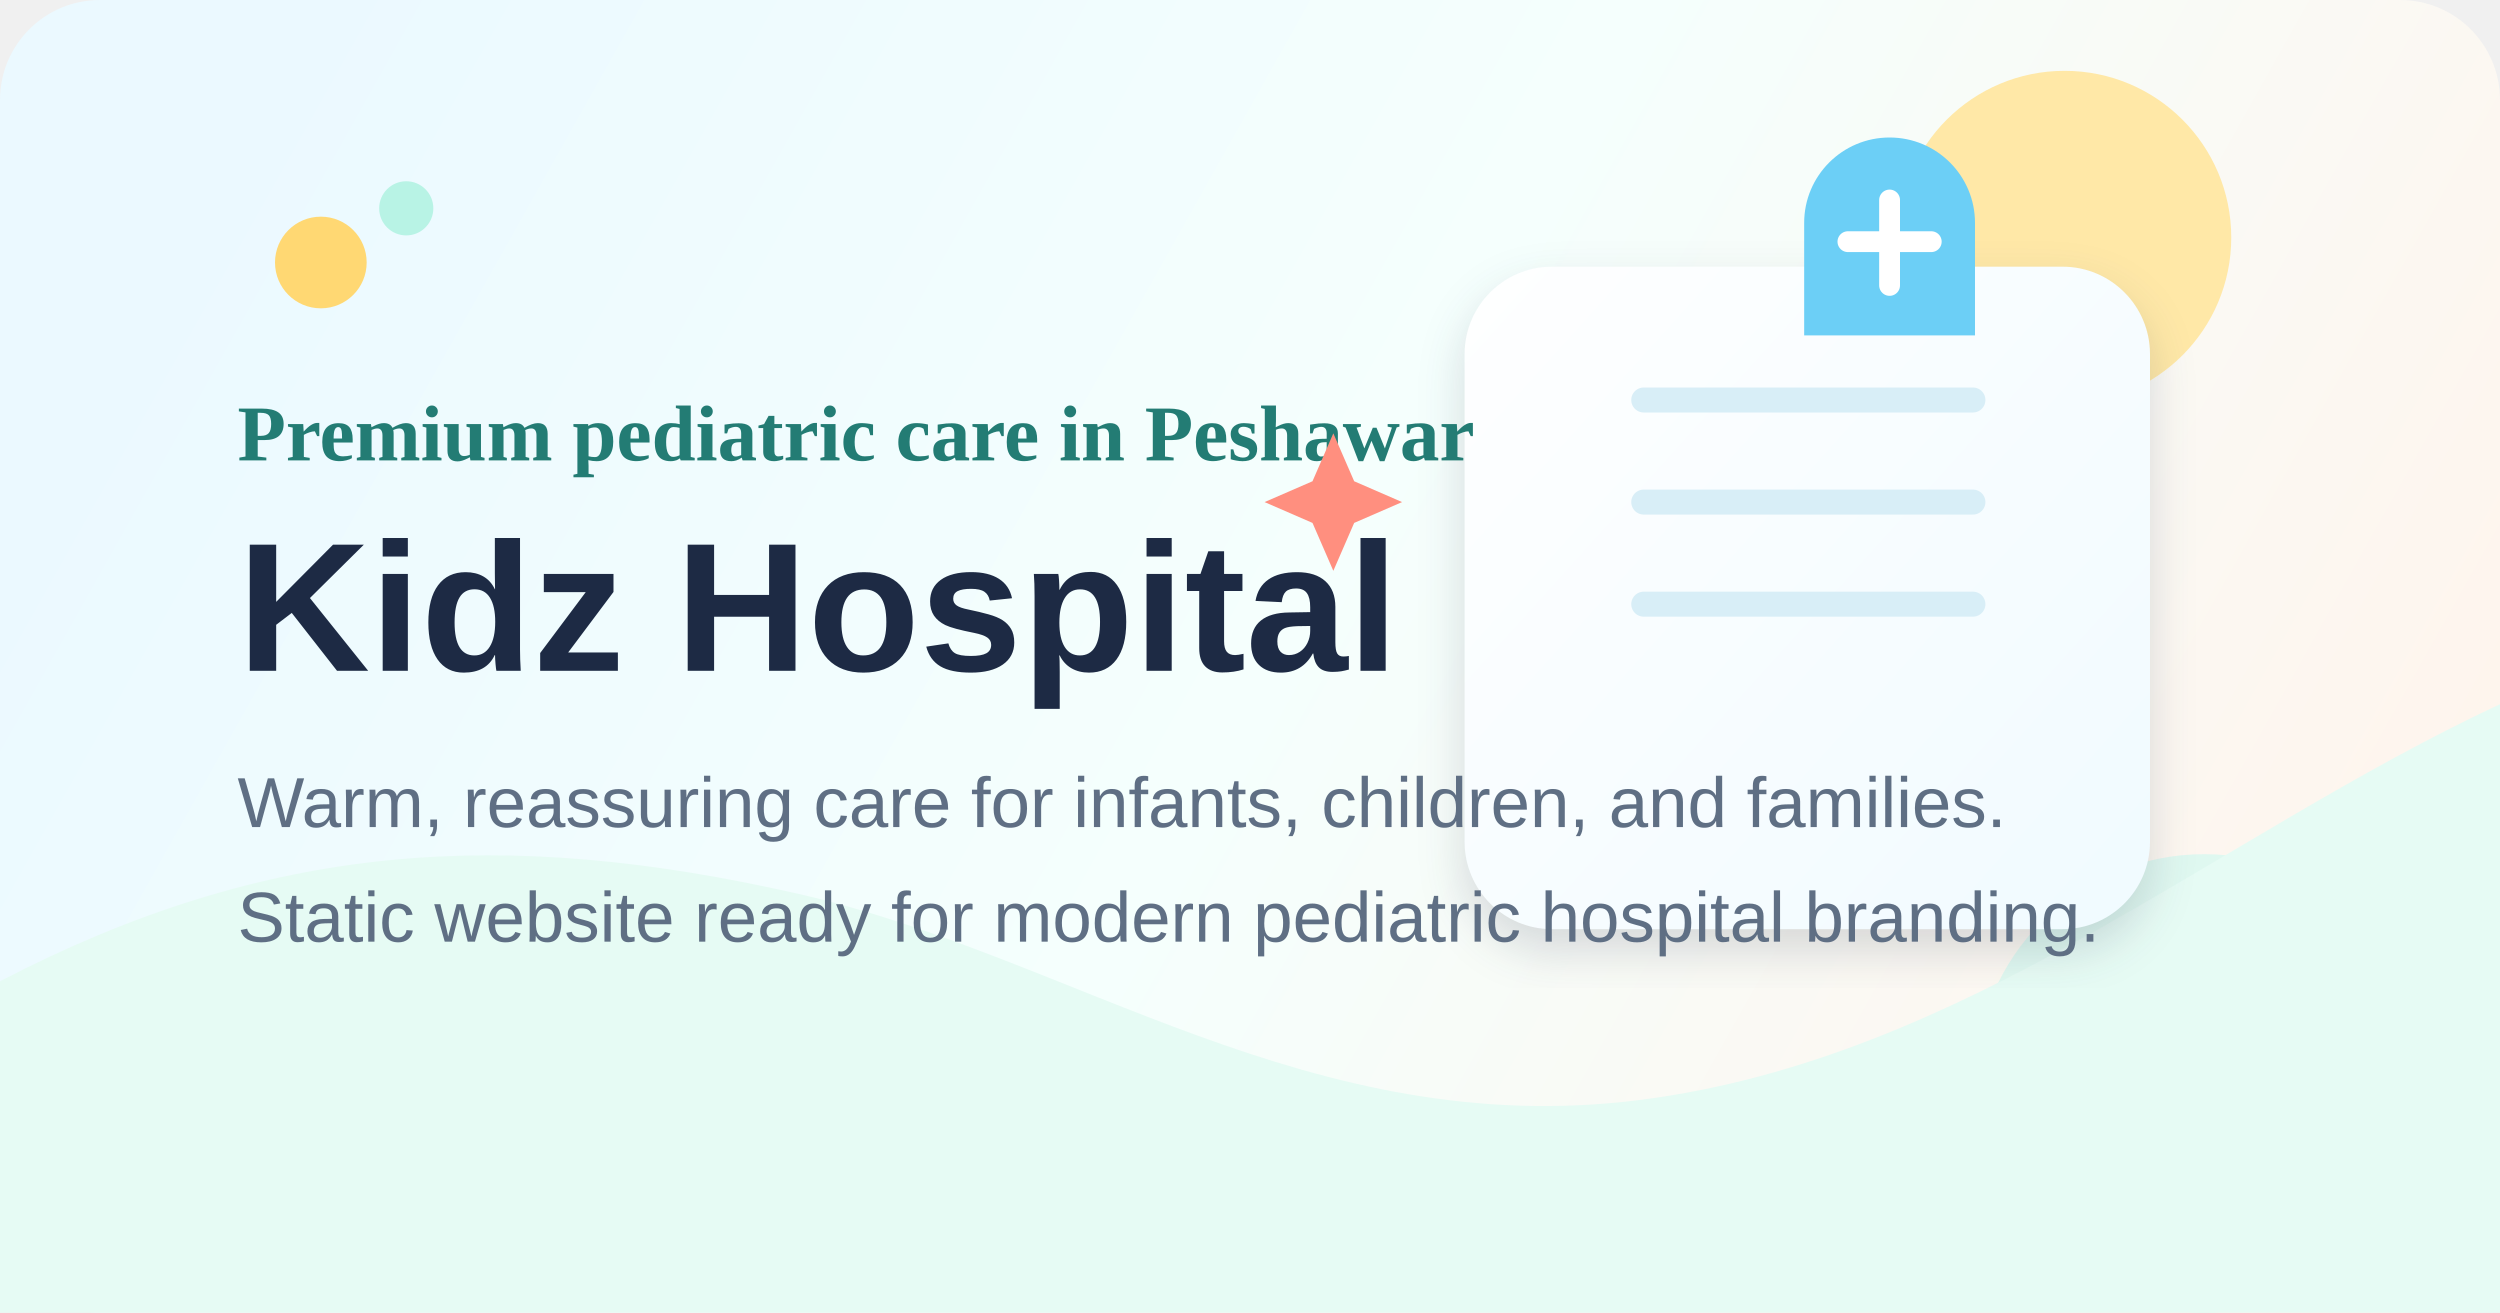
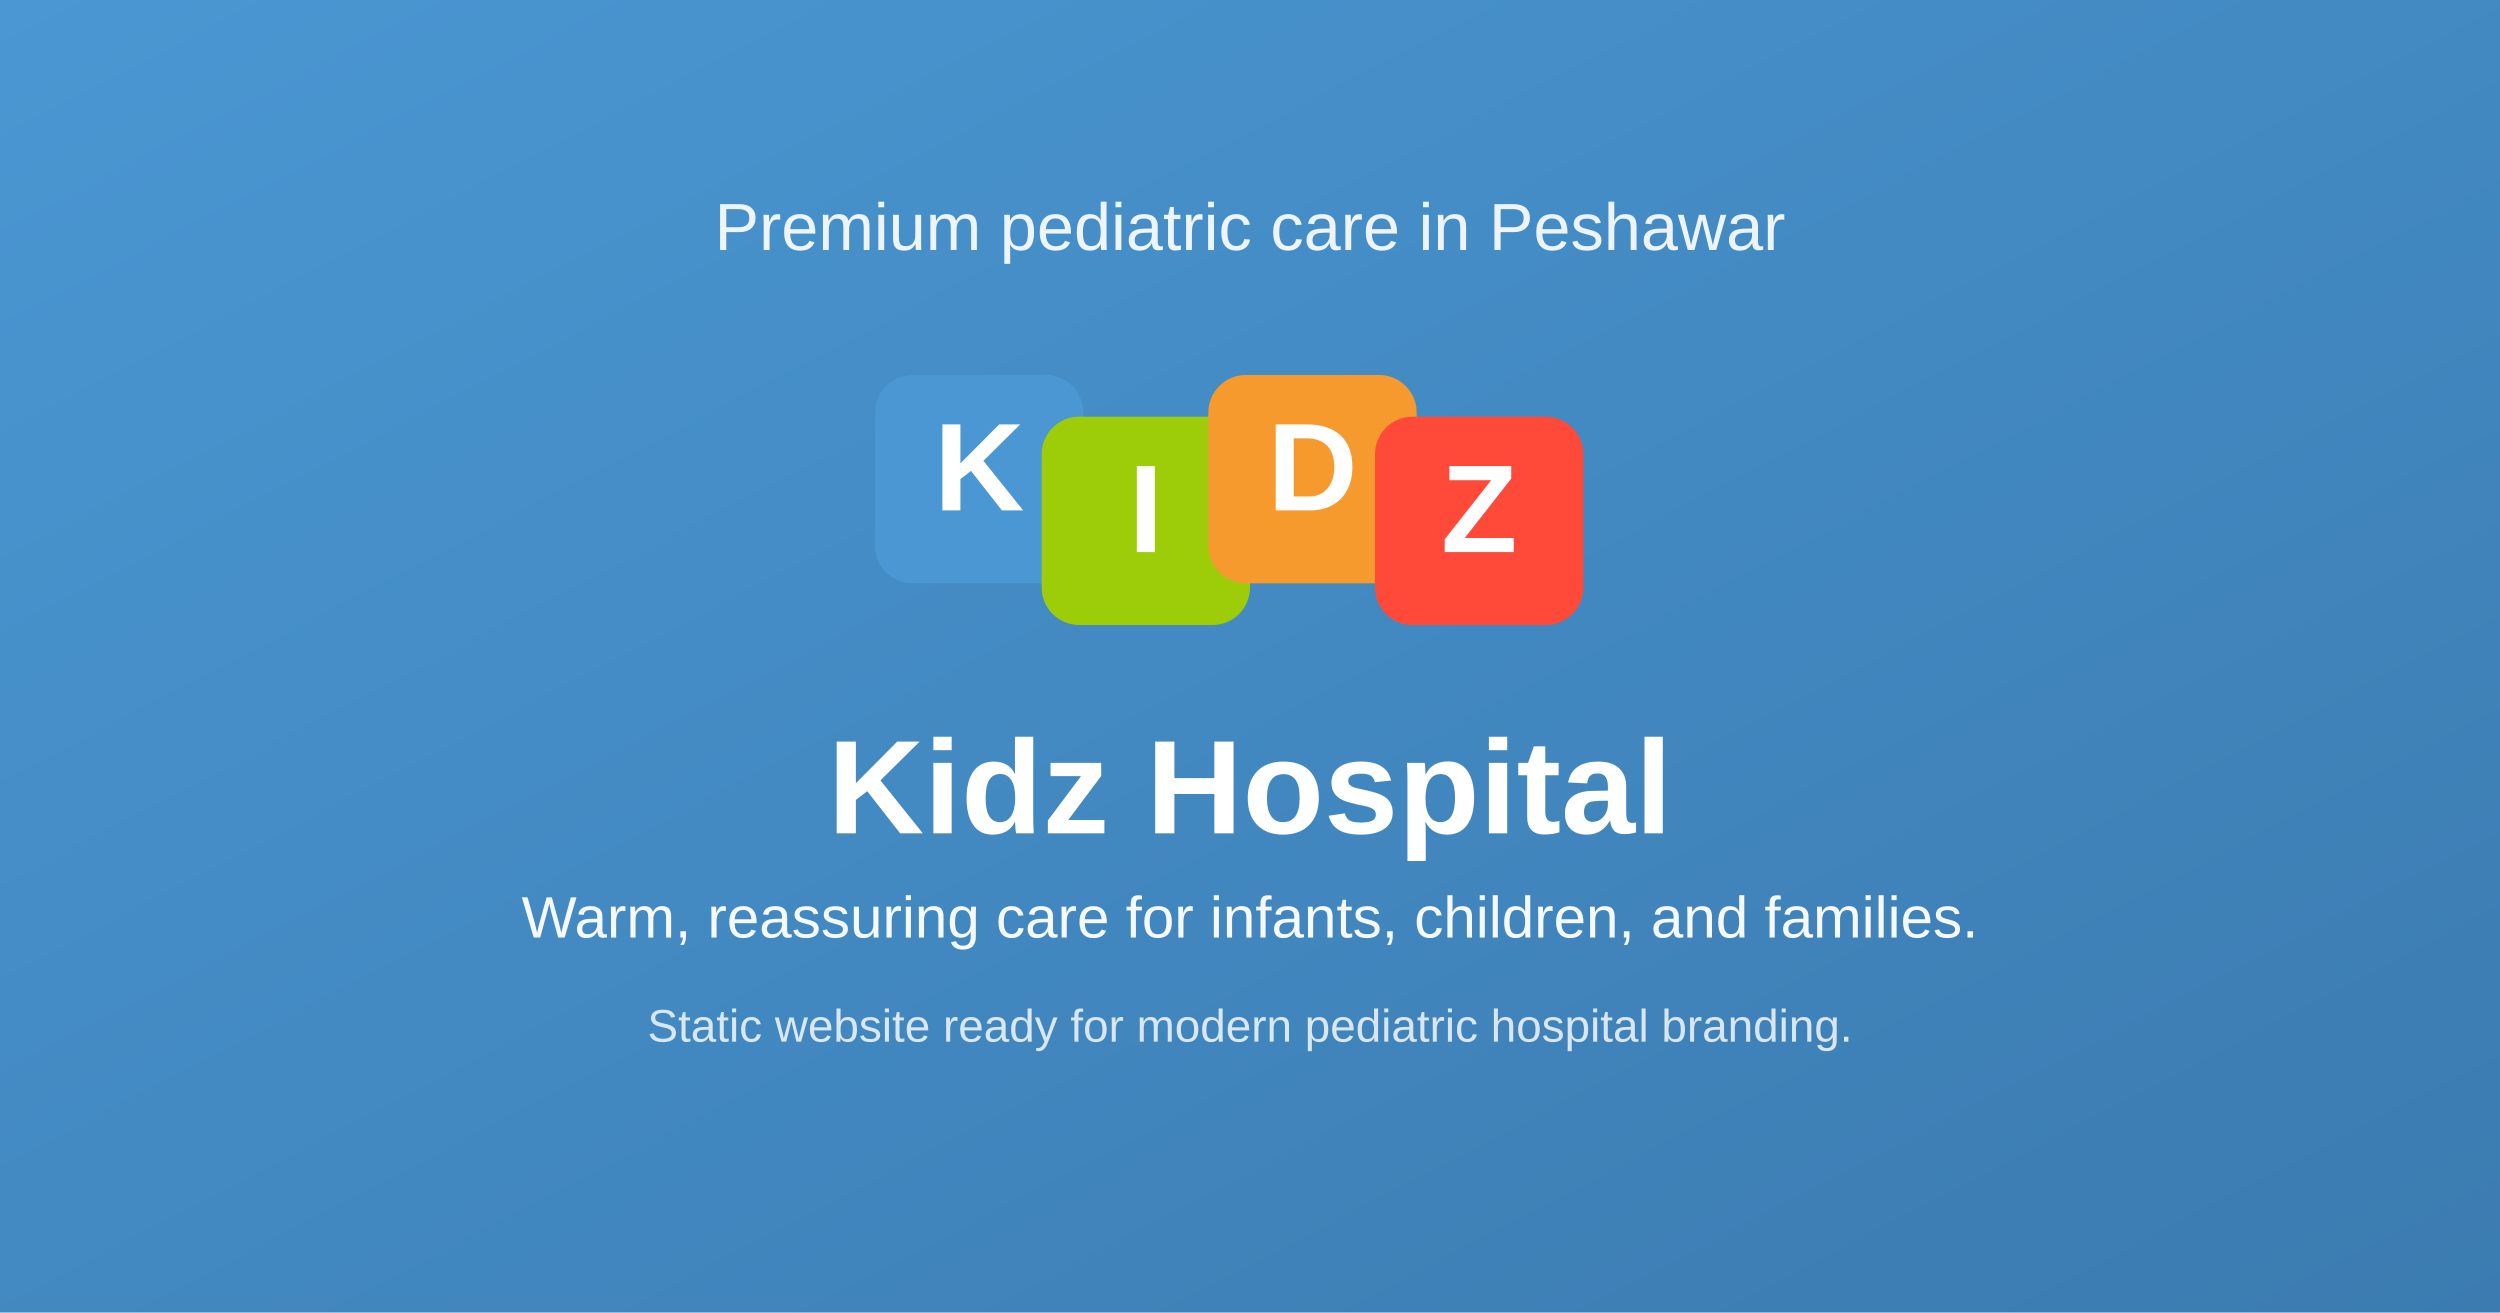
- <svg xmlns="http://www.w3.org/2000/svg" width="1200" height="630" viewBox="0 0 1200 630" fill="none">
+ <svg xmlns="http://www.w3.org/2000/svg" viewBox="0 0 1200 630">
  <defs>
-     <linearGradient id="bg" x1="118" y1="56" x2="1090" y2="602" gradientUnits="userSpaceOnUse">
-       <stop stop-color="#EBF9FF" />
-       <stop offset="0.5" stop-color="#F5FFFD" />
-       <stop offset="1" stop-color="#FFF4EC" />
-     </linearGradient>
-     <linearGradient id="panel" x1="676" y1="128" x2="1057" y2="472" gradientUnits="userSpaceOnUse">
-       <stop stop-color="#FFFFFF" />
-       <stop offset="1" stop-color="#EFFAFF" />
+     <linearGradient id="bg" x1="0" y1="0" x2="1" y2="1">
+       <stop offset="0%" stop-color="#4A97D3" />
+       <stop offset="100%" stop-color="#3B7BB0" />
    </linearGradient>
  </defs>
-   <rect width="1200" height="630" rx="48" fill="url(#bg)" />
-   <circle cx="991" cy="114" r="80" fill="#FFE8A7" />
-   <circle cx="1058" cy="520" r="110" fill="#DFF8F0" />
-   <path d="M0 471C129 404 242 397 383 429C515 459 629 548 787 528C944 508 1063 402 1200 338V630H0V471Z" fill="#E6FBF4" />
-   <g filter="url(#shadow)">
-     <rect x="703" y="128" width="329" height="318" rx="42" fill="url(#panel)" />
+   <rect width="1200" height="630" fill="url(#bg)" />
+   <g transform="translate(420,180)">
+     <rect x="0" y="0" width="100" height="100" rx="18" fill="#4A97D3" />
+     <rect x="80" y="20" width="100" height="100" rx="18" fill="#9DCD08" />
+     <rect x="160" y="0" width="100" height="100" rx="18" fill="#F79A2E" />
+     <rect x="240" y="20" width="100" height="100" rx="18" fill="#FF4A3A" />
+     <text x="50" y="65" text-anchor="middle" font-size="60" font-weight="700" fill="#fff" font-family="Arial">K</text>
+     <text x="130" y="85" text-anchor="middle" font-size="60" font-weight="700" fill="#fff" font-family="Arial">I</text>
+     <text x="210" y="65" text-anchor="middle" font-size="60" font-weight="700" fill="#fff" font-family="Arial">D</text>
+     <text x="290" y="85" text-anchor="middle" font-size="60" font-weight="700" fill="#fff" font-family="Arial">Z</text>
  </g>
-   <path d="M789 192H947" stroke="#D8EEF7" stroke-width="12" stroke-linecap="round" />
-   <path d="M789 241H947" stroke="#D8EEF7" stroke-width="12" stroke-linecap="round" />
-   <path d="M789 290H947" stroke="#D8EEF7" stroke-width="12" stroke-linecap="round" />
-   <path d="M866 107C866 84.356 884.356 66 907 66C929.644 66 948 84.356 948 107V161H866V107Z" fill="#6CCFF6" />
-   <path d="M907 96V137" stroke="white" stroke-width="10" stroke-linecap="round" />
-   <path d="M887 116H927" stroke="white" stroke-width="10" stroke-linecap="round" />
-   <text x="114" y="221" fill="#237C74" font-family="Baloo 2, Arial, sans-serif" font-size="38" font-weight="700">Premium pediatric care in Peshawar</text>
-   <text x="114" y="322" fill="#1D2A44" font-family="Outfit, Arial, sans-serif" font-size="88" font-weight="800">Kidz Hospital</text>
-   <text x="114" y="397" fill="#5F6F84" font-family="Manrope, Arial, sans-serif" font-size="34">Warm, reassuring care for infants, children, and families.</text>
-   <text x="114" y="452" fill="#5F6F84" font-family="Manrope, Arial, sans-serif" font-size="34">Static website ready for modern pediatric hospital branding.</text>
-   <circle cx="154" cy="126" r="22" fill="#FFD873" />
-   <circle cx="195" cy="100" r="13" fill="#B8F3E5" />
-   <path d="M640 208L650 231L673 241L650 251L640 274L630 251L607 241L630 231L640 208Z" fill="#FF8F7F" />
-   <defs>
-     <filter id="shadow" x="681" y="112" width="373" height="362" filterUnits="userSpaceOnUse" color-interpolation-filters="sRGB">
-       <feFlood flood-opacity="0" result="BackgroundImageFix" />
-       <feColorMatrix in="SourceAlpha" type="matrix" values="0 0 0 0 0 0 0 0 0 0 0 0 0 0 0 0 0 0 127 0" result="hardAlpha" />
-       <feOffset dy="10" />
-       <feGaussianBlur stdDeviation="11" />
-       <feColorMatrix type="matrix" values="0 0 0 0 0.114 0 0 0 0 0.165 0 0 0 0 0.267 0 0 0 0.16 0" />
-       <feBlend mode="normal" in2="BackgroundImageFix" result="effect1_dropShadow_14_35" />
-       <feBlend mode="normal" in="SourceGraphic" in2="effect1_dropShadow_14_35" result="shape" />
-     </filter>
-   </defs>
+   <text x="600" y="120" text-anchor="middle" font-size="32" fill="#ffffff" font-family="Arial" opacity="0.9">
+     Premium pediatric care in Peshawar
+   </text>
+   <text x="600" y="400" text-anchor="middle" font-size="64" font-weight="700" fill="#ffffff" font-family="Arial">
+     Kidz Hospital
+   </text>
+   <text x="600" y="450" text-anchor="middle" font-size="28" fill="#ffffff" font-family="Arial" opacity="0.95">
+     Warm, reassuring care for infants, children, and families.
+   </text>
+   <text x="600" y="500" text-anchor="middle" font-size="22" fill="#ffffff" font-family="Arial" opacity="0.8">
+     Static website ready for modern pediatric hospital branding.
+   </text>
</svg>
